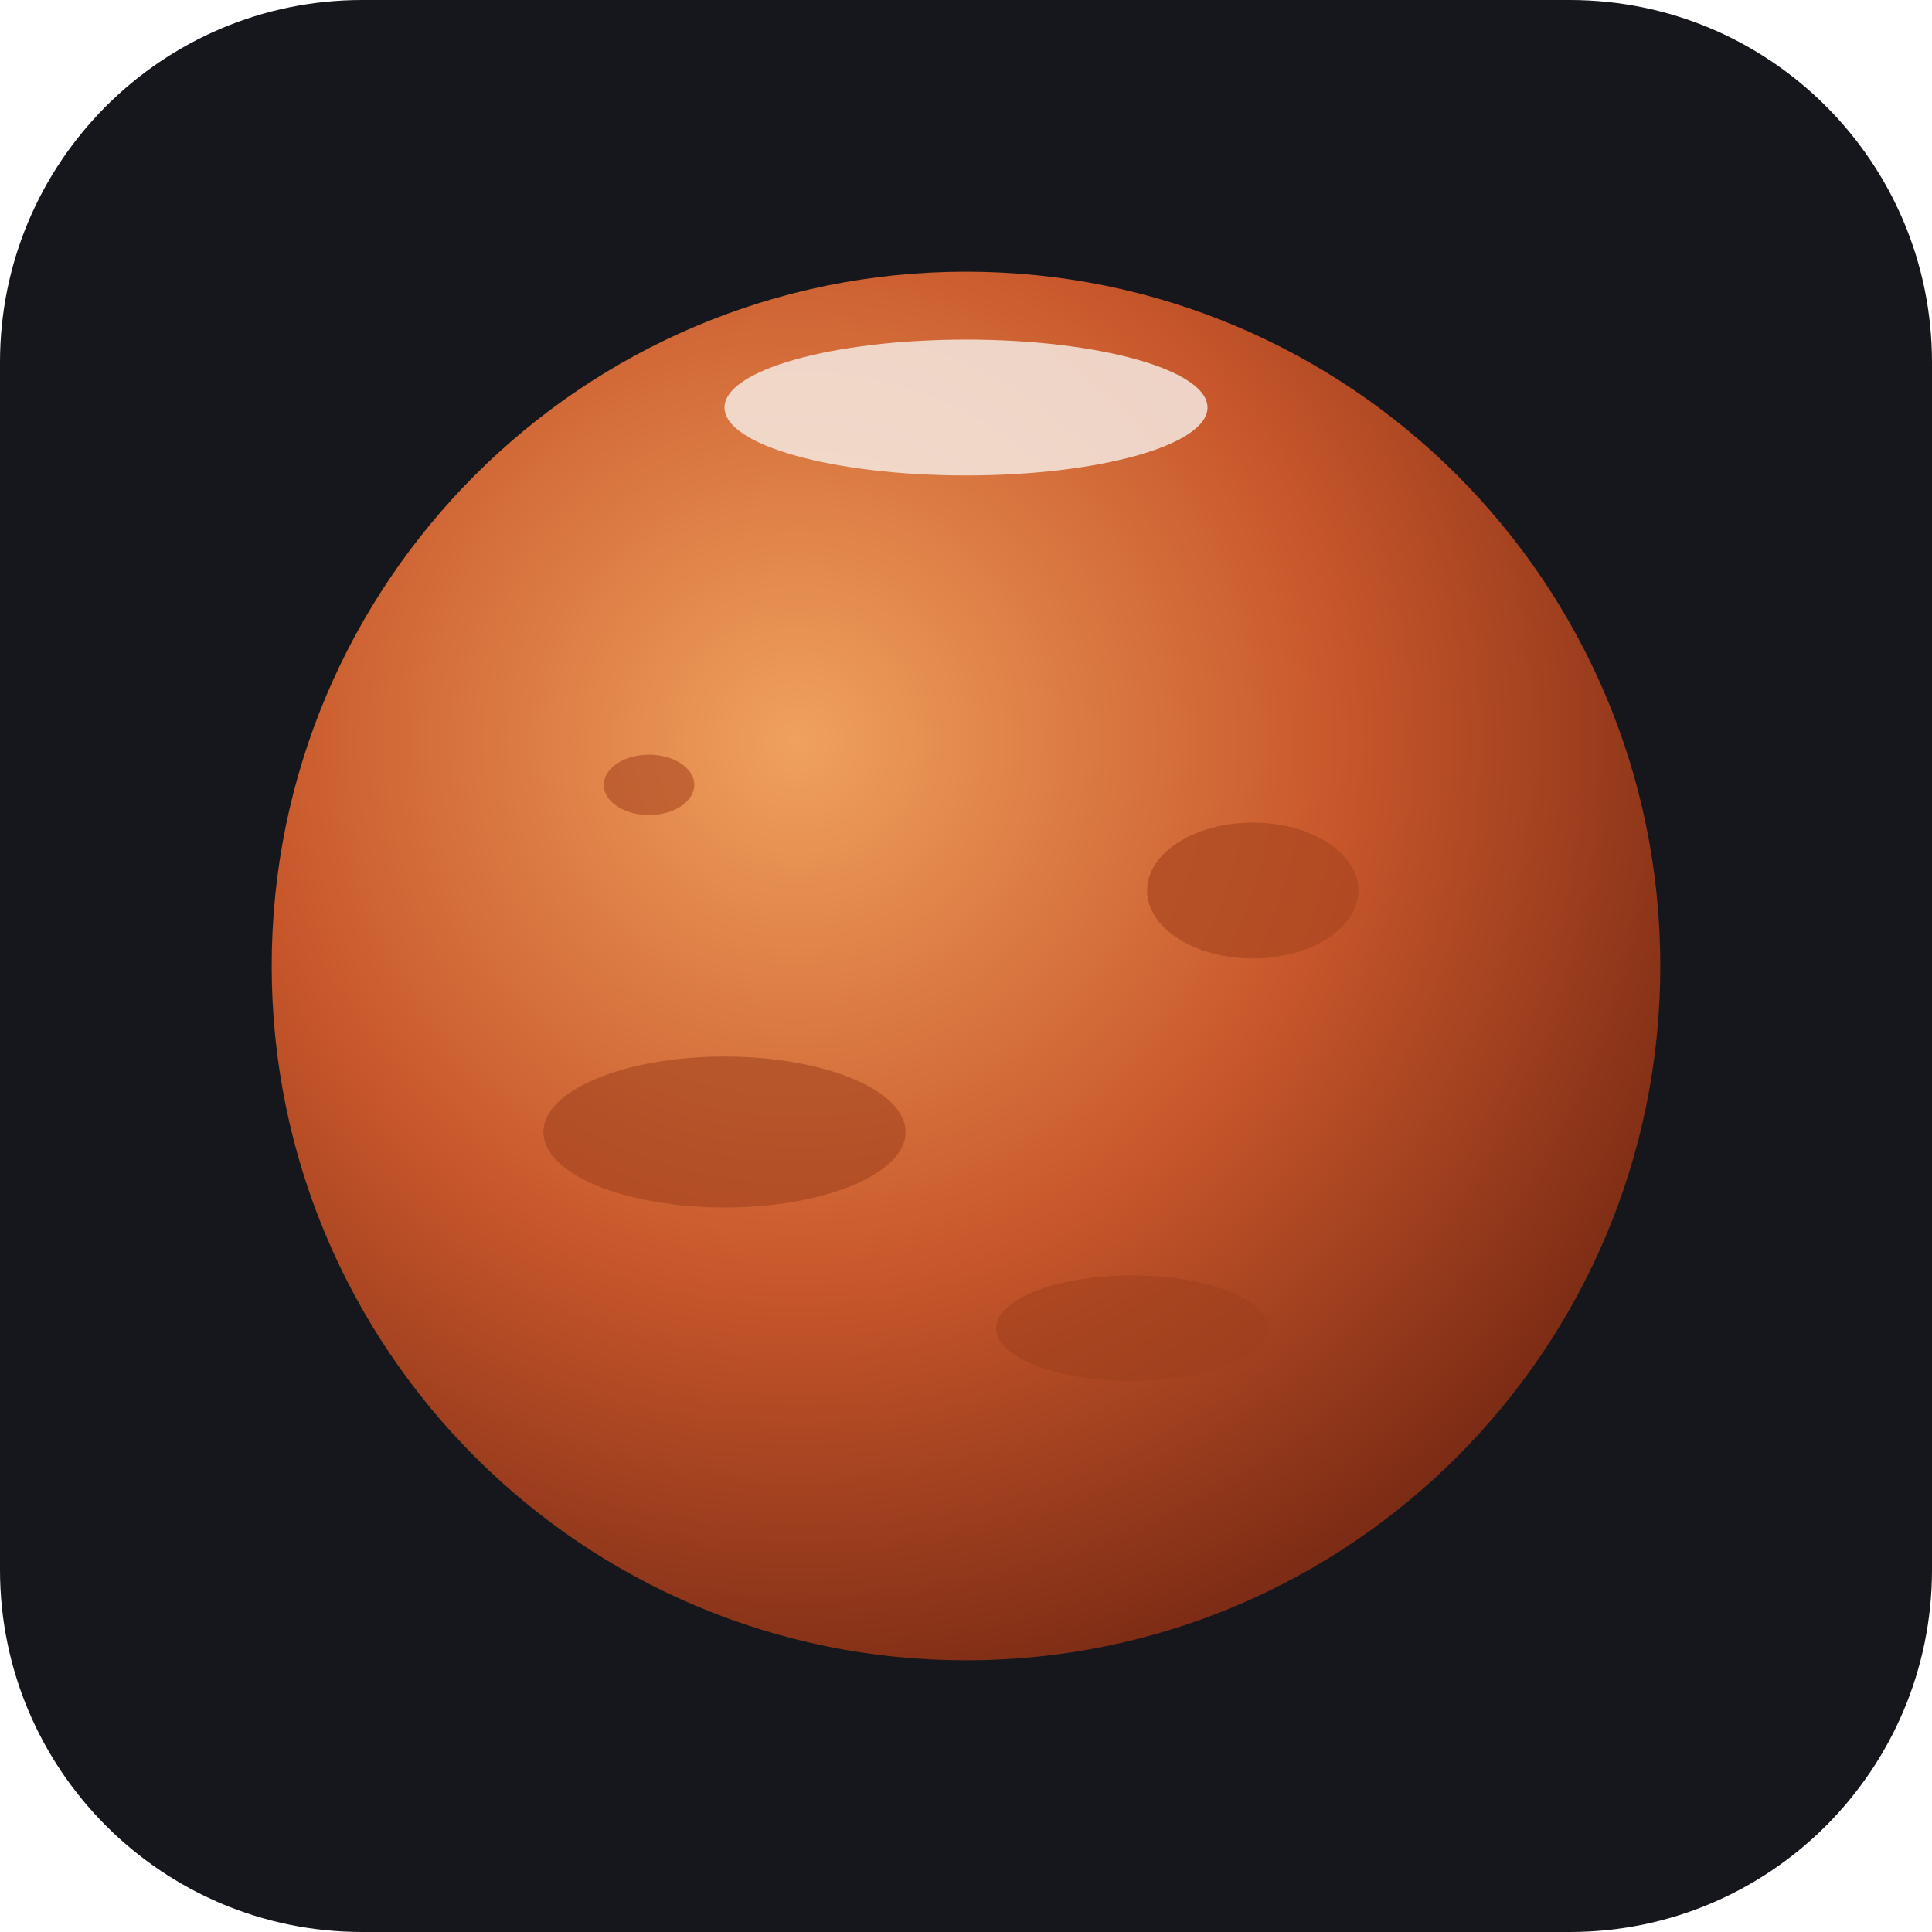
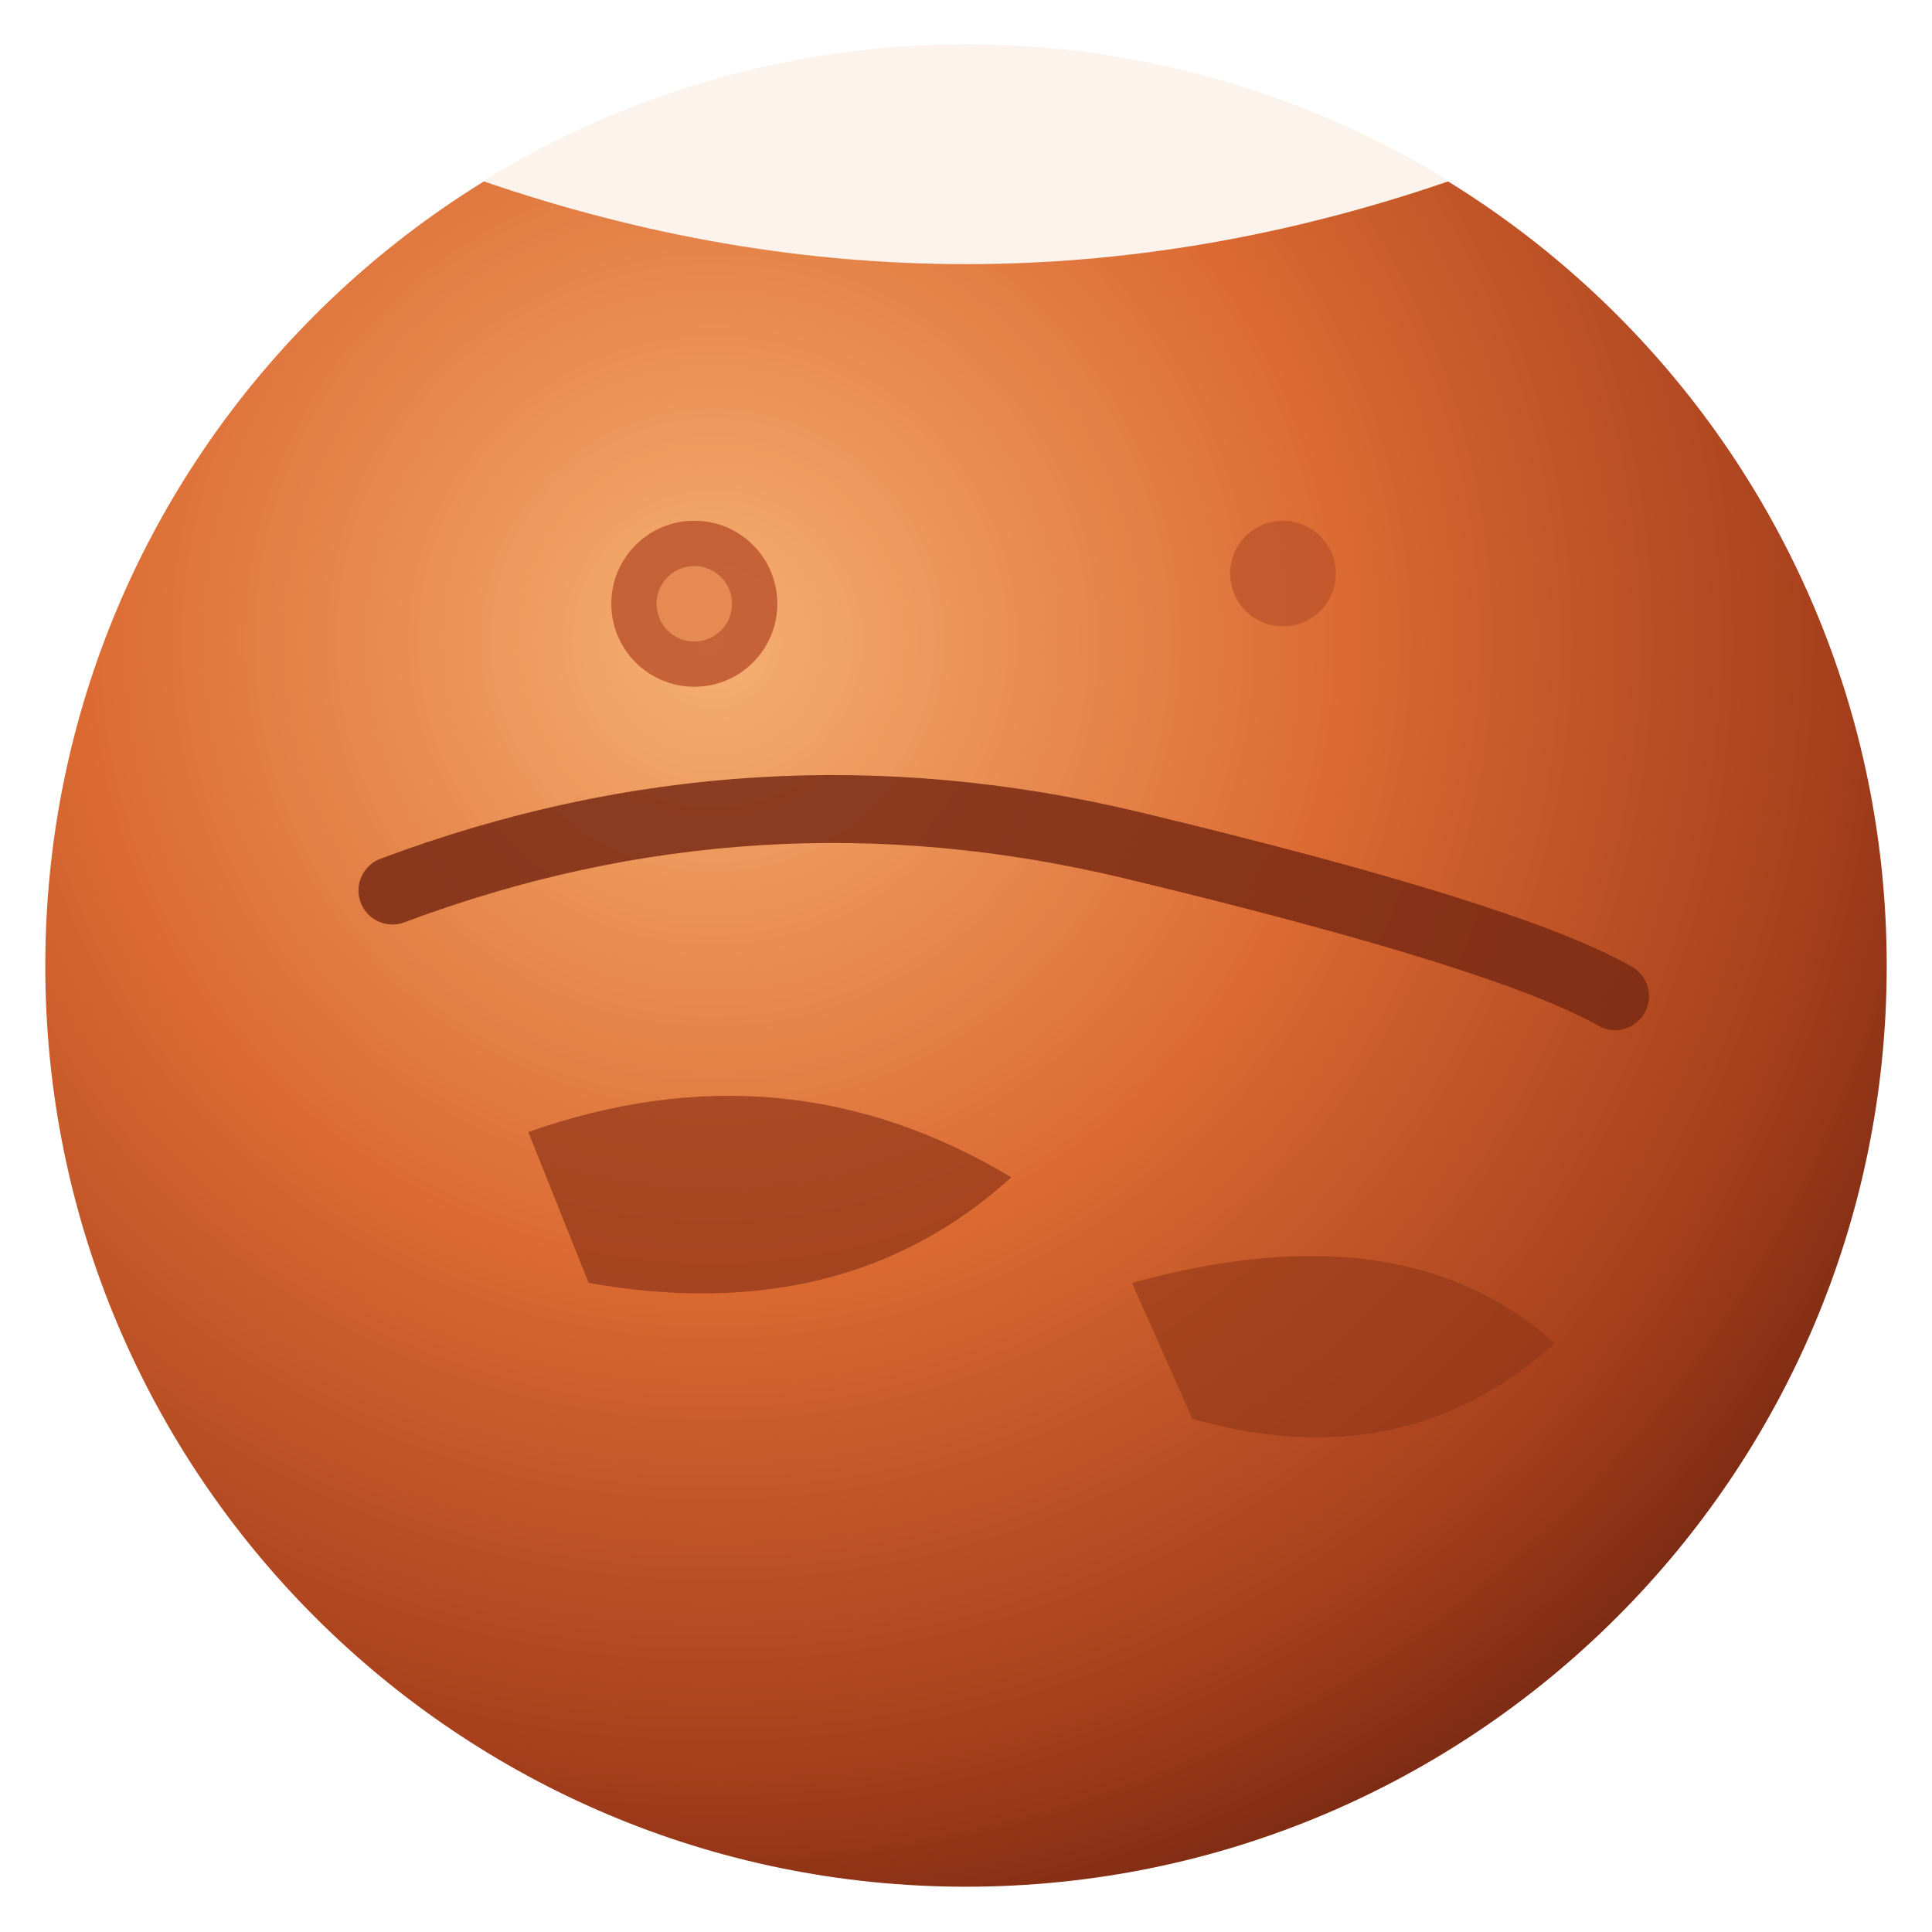
<svg xmlns="http://www.w3.org/2000/svg" width="256" height="256" viewBox="0 0 256 256">
  <defs>
-     <radialGradient id="mars" cx="38%" cy="34%" r="70%">
-       <stop offset="0" stop-color="#F0A15E" />
-       <stop offset="0.55" stop-color="#C8572B" />
-       <stop offset="1" stop-color="#7A2A14" />
+     <radialGradient id="mars" cx="36%" cy="32%" r="78%">
+       <stop offset="0" stop-color="#F6B072" />
+       <stop offset="0.45" stop-color="#DB6A32" />
+       <stop offset="0.8" stop-color="#A63F1C" />
+       <stop offset="1" stop-color="#6E2410" />
    </radialGradient>
  </defs>
-   <rect width="256" height="256" rx="48" fill="#15171C" />
-   <circle cx="128" cy="128" r="92" fill="url(#mars)" />
-   <ellipse cx="128" cy="54" rx="32" ry="9" fill="#F4E9E1" opacity="0.85" />
-   <ellipse cx="166" cy="118" rx="14" ry="9" fill="#A9461F" opacity="0.7" />
-   <ellipse cx="96" cy="150" rx="24" ry="10" fill="#9C3E1B" opacity="0.55" />
-   <ellipse cx="150" cy="176" rx="18" ry="7" fill="#9C3E1B" opacity="0.5" />
-   <ellipse cx="86" cy="104" rx="6" ry="4" fill="#A9461F" opacity="0.6" />
+   <circle cx="128" cy="128" r="122" fill="url(#mars)" />
+   <path d="M 64,24 A 122,122 0 0 1 192,24 Q 128,46 64,24 Z" fill="#FBF3EC" />
+   <path d="M 52,118 Q 100,100 150,112 T 214,132" fill="none" stroke="#7A2A14" stroke-width="9" stroke-linecap="round" opacity="0.85" />
+   <path d="M 70,150 Q 104,138 134,156 Q 112,176 78,170 Z" fill="#8E3518" opacity="0.7" />
+   <path d="M 150,170 Q 186,160 206,178 Q 186,196 158,188 Z" fill="#8E3518" opacity="0.6" />
+   <circle cx="92" cy="80" r="11" fill="#B9502A" opacity="0.8" />
+   <circle cx="92" cy="80" r="5" fill="#E58A52" />
+   <circle cx="170" cy="76" r="7" fill="#B9502A" opacity="0.7" />
</svg>
